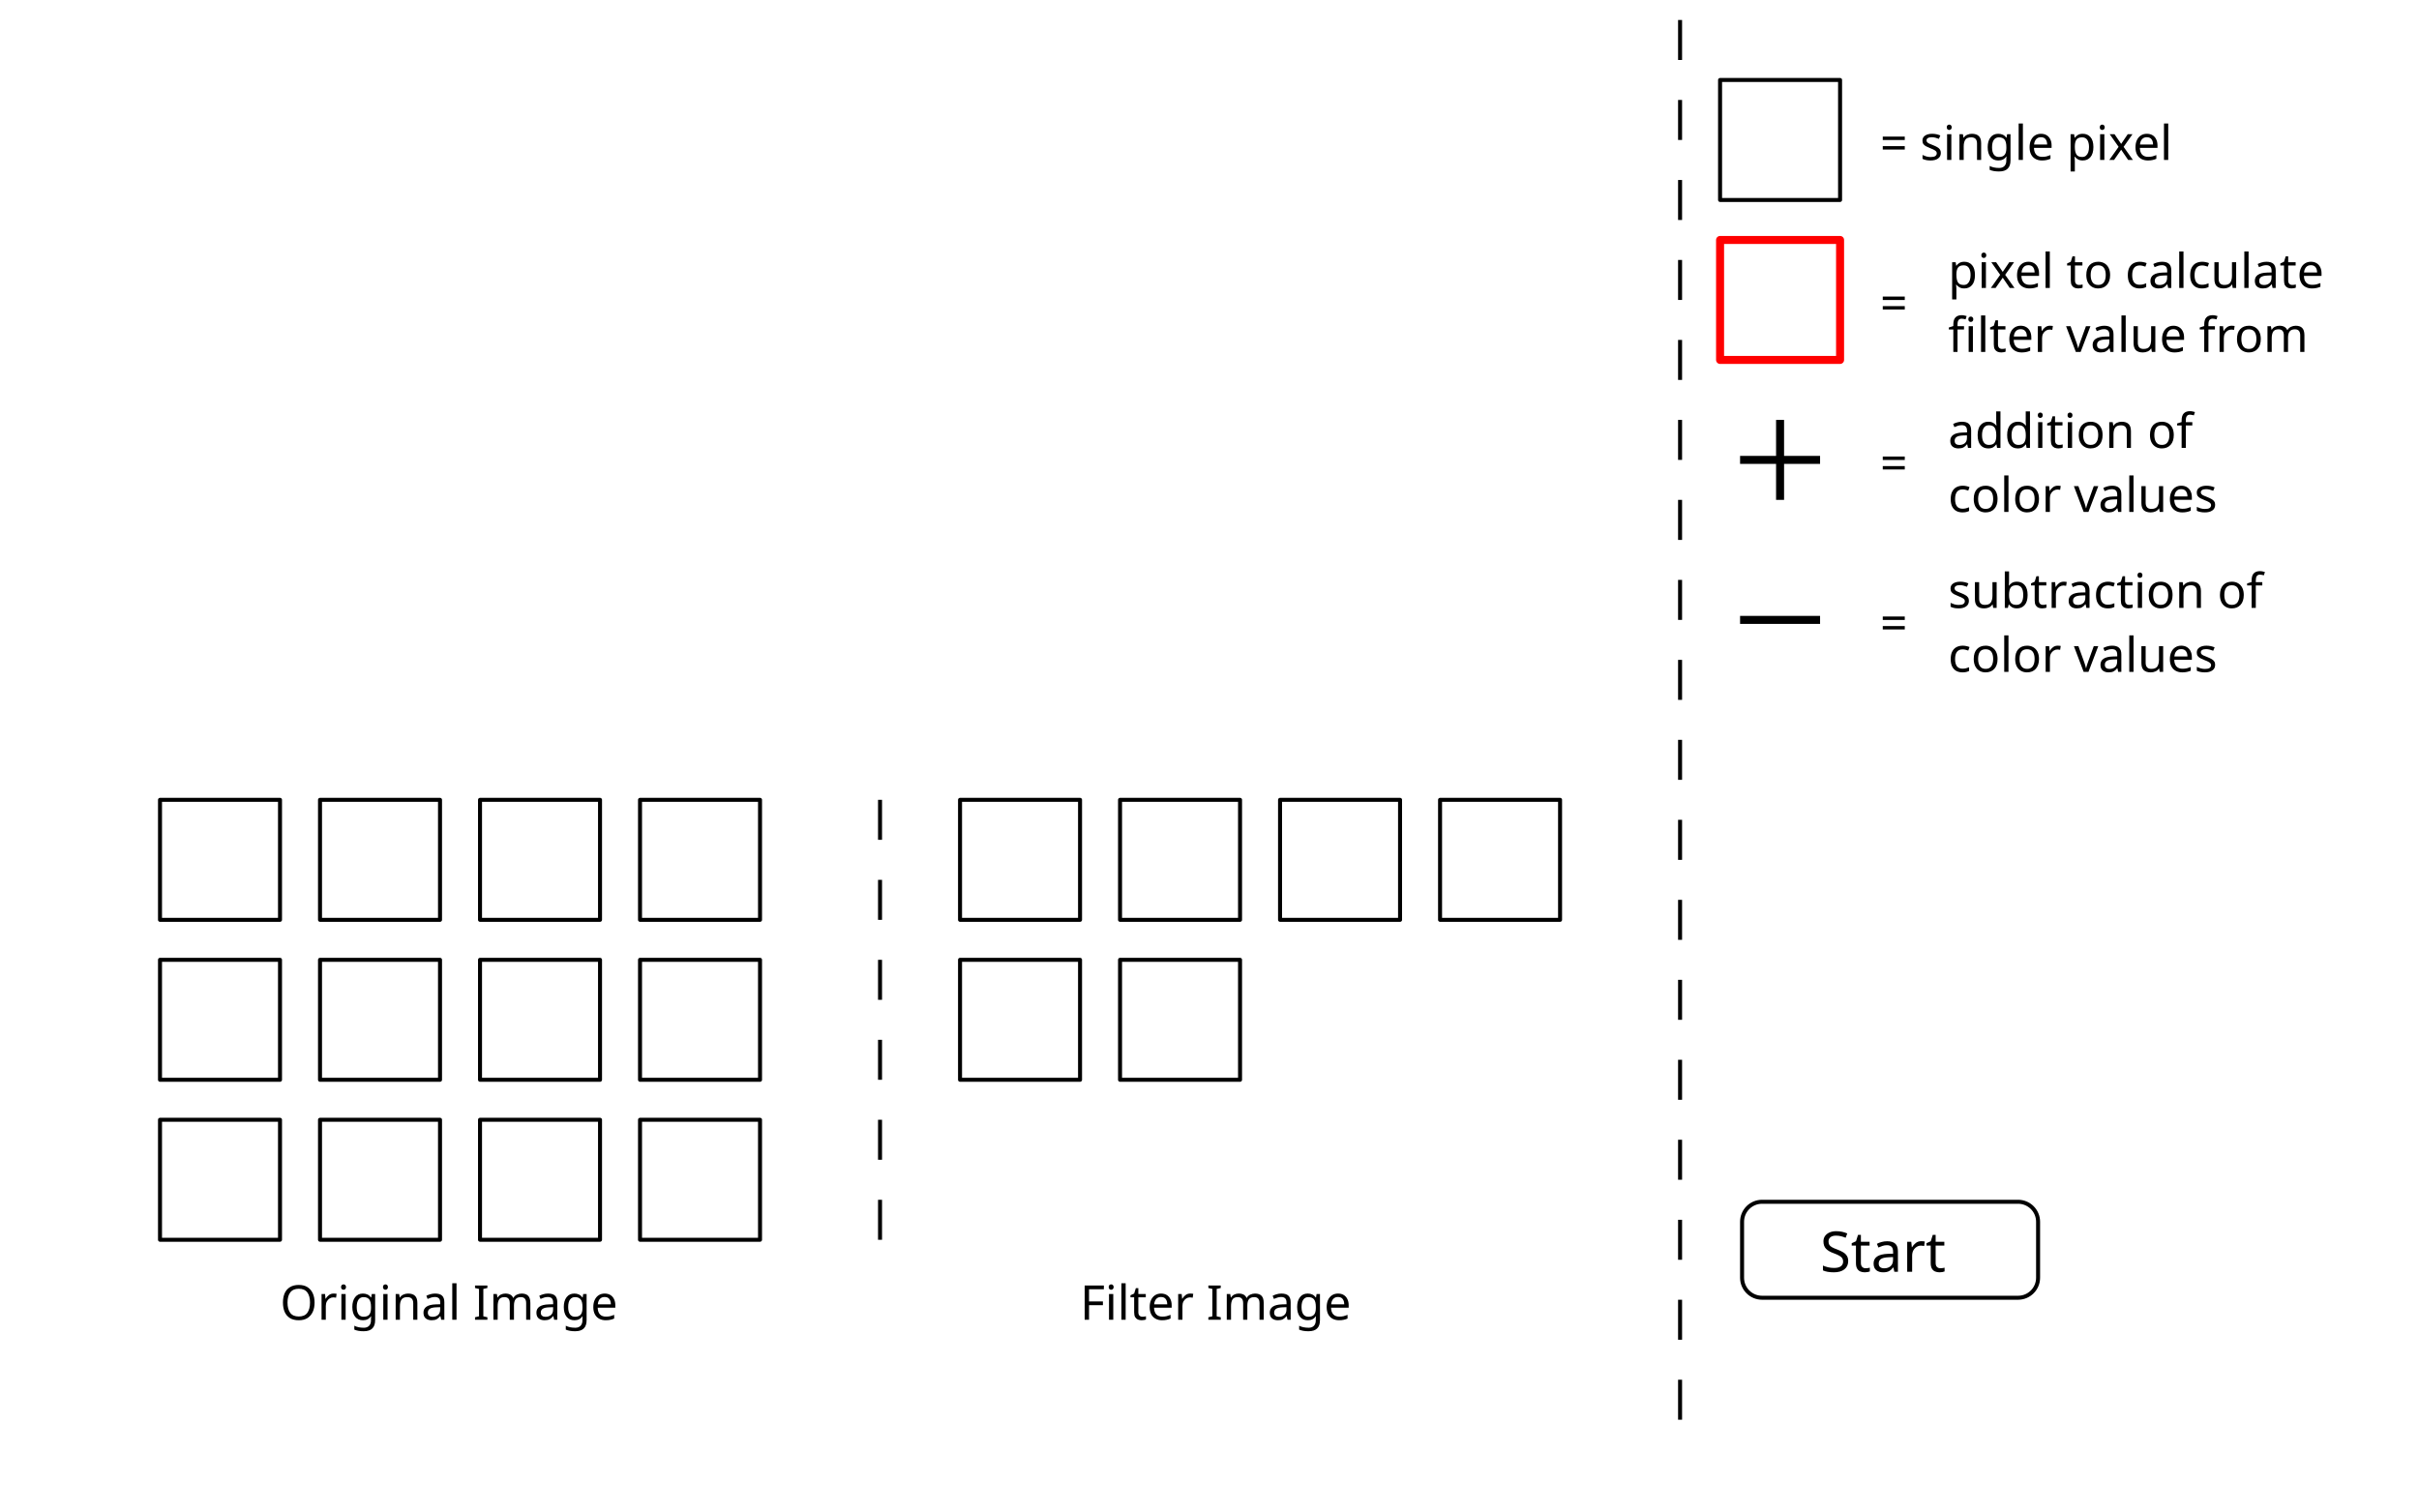
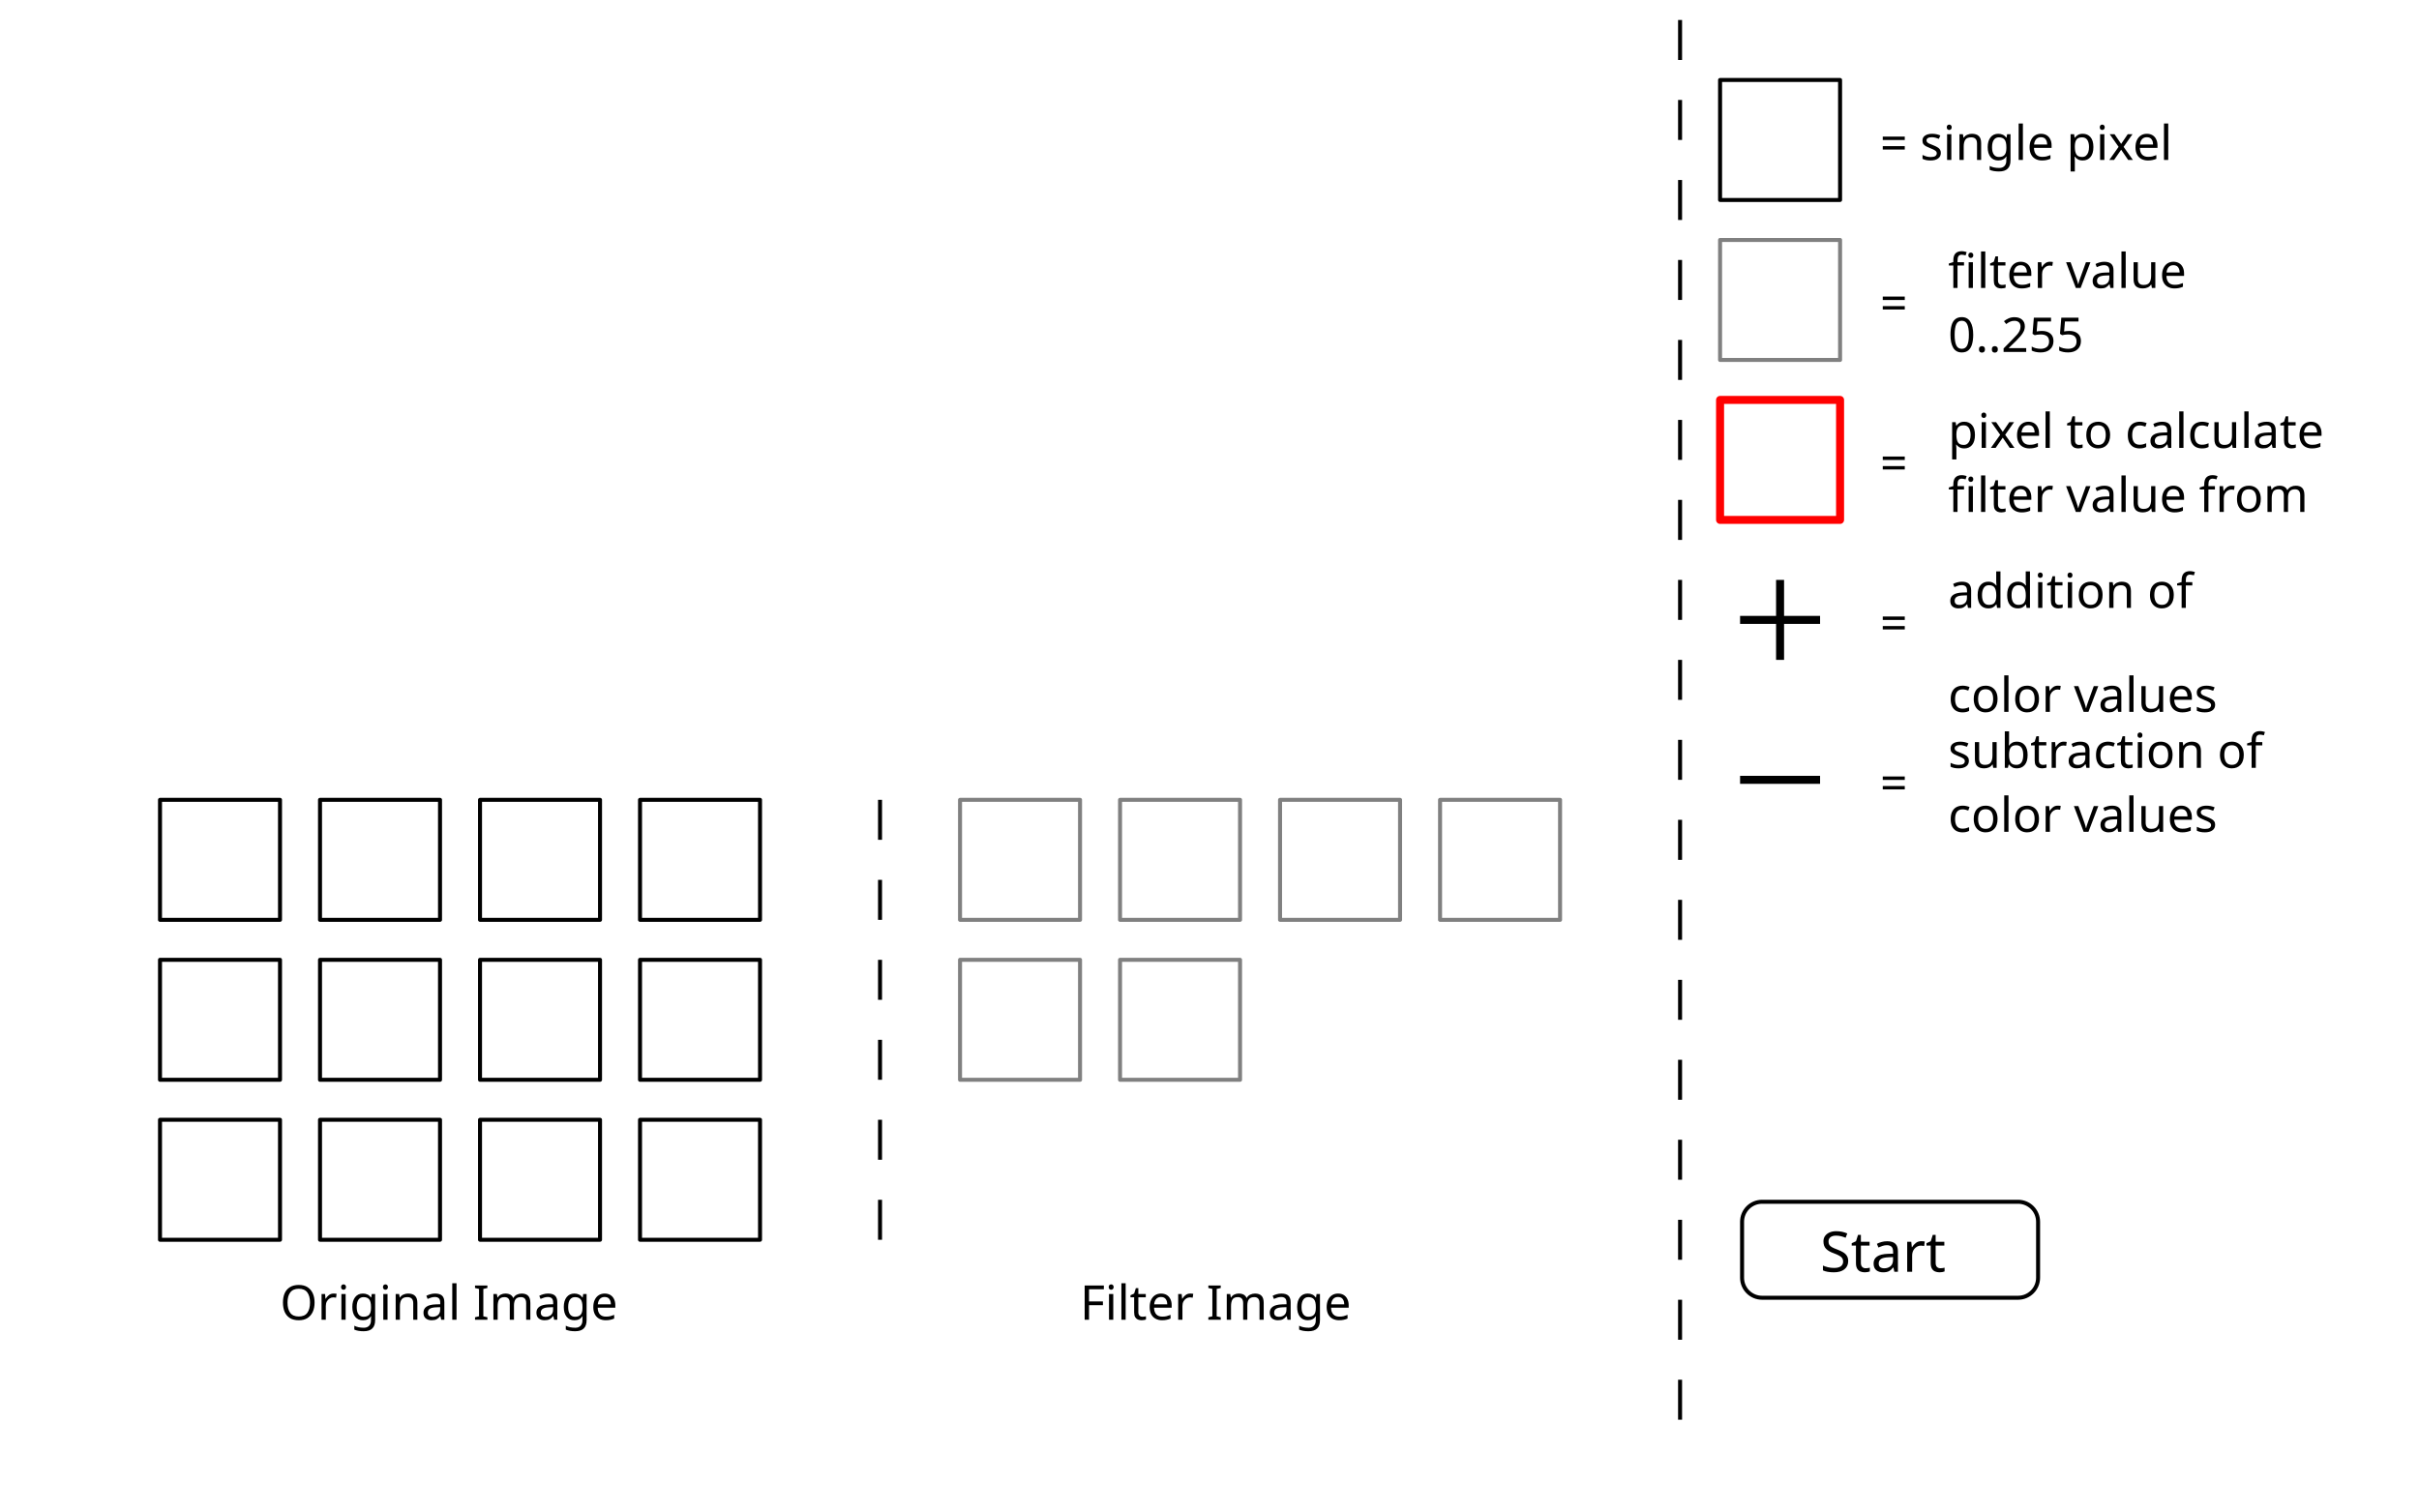
<svg xmlns="http://www.w3.org/2000/svg" xmlns:xlink="http://www.w3.org/1999/xlink" width="160mm" height="100mm" id="svg2">
  <defs id="defs4">
    <svg width="30" height="30" id="bit">
      <rect y="10" x="0.1" width="19.9" height="19.9" fill="white" stroke="black" />
      <polygon fill="white" stroke="black" points="0.1 10, 10 0.1, 29.9 0.1, 20 10" />
      <polygon fill="white" stroke="black" points="29.9 0.1, 29.9 20, 20 29.9, 20 10" />
    </svg>
    <svg width="30" height="30" id="zero">
      <use xlink:href="#bit" x="0" y="0" />
      <text x="5" y="25" fill="black" style="font-size:18px;">
        0
        </text>
    </svg>
    <svg width="30" height="30" id="one">
      <use xlink:href="#bit" x="0" y="0" />
      <text x="5" y="25" fill="black" style="font-size:18px;">
        1
        </text>
    </svg>
  </defs>
  <g style="fill:none;fill-rule:evenodd;stroke:none;stroke-width:1px;stroke-linecap:butt;stroke-linejoin:round;stroke-opacity:1;font-family:'sans';" id="g2383 " transform="scale(1)">
    <rect x="0" y="0" width="800" height="600" fill="white" />
    <rect x="40" y="200" width="30" height="30" stroke="black" fill="white" />
    <rect x="80" y="200" width="30" height="30" stroke="black" fill="white" />
    <rect x="120" y="200" width="30" height="30" stroke="black" fill="white">
      <animate attributeName="stroke-width" from="1" to="2" begin="emph1.end+1" dur="1" fill="freeze" />
      <animate attributeName="stroke-width" from="2" to="1" begin="move10.end" dur="1" fill="freeze" />
    </rect>
    <rect x="160" y="200" width="30" height="30" stroke="black" fill="white" />
    <rect x="40" y="240" width="30" height="30" stroke="black" fill="white" />
    <rect x="80" y="240" width="30" height="30" stroke="black" fill="white">
      <animate attributeName="stroke-width" from="1" to="2" begin="emph1.end+1" dur="1" fill="freeze" id="emph3" />
      <animate attributeName="stroke-width" from="2" to="1" begin="move10.end" dur="1" fill="freeze" />
    </rect>
    <rect x="120" y="240" width="30" height="30" stroke="black" fill="white">
      <animate attributeName="stroke" from="black" to="red" begin="start.click" dur="1" fill="freeze" id="emph1" />
      <animate attributeName="stroke-width" from="1" to="2" begin="start.click" dur="1" fill="freeze" id="emph2" />
      <animate attributeName="stroke" from="red" to="black" begin="move10.end" dur="1" fill="freeze" />
      <animate attributeName="stroke-width" from="2" to="1" begin="move10.end" dur="1" fill="freeze" />
    </rect>
    <rect x="160" y="240" width="30" height="30" stroke="black" fill="white">
      <animate attributeName="stroke-width" from="1" to="2" begin="emph1.end+1" dur="1" fill="freeze" />
      <animate attributeName="stroke-width" from="2" to="1" begin="move10.end" dur="1" fill="freeze" />
    </rect>
    <rect x="40" y="280" width="30" height="30" stroke="black" fill="white" />
    <rect x="80" y="280" width="30" height="30" stroke="black" fill="white" />
    <rect x="120" y="280" width="30" height="30" stroke="black" fill="white">
      <animate attributeName="stroke-width" from="1" to="2" begin="emph1.end+1" dur="1" fill="freeze" />
      <animate attributeName="stroke-width" from="2" to="1" begin="move10.end" dur="1" fill="freeze" />
    </rect>
    <rect x="160" y="280" width="30" height="30" stroke="black" fill="white" />
-     <rect x="240" y="200" width="30" height="30" stroke="black" fill="white" />
-     <rect x="280" y="200" width="30" height="30" stroke="black" fill="white" />
-     <rect x="320" y="200" width="30" height="30" stroke="black" fill="white" />
-     <rect x="360" y="200" width="30" height="30" stroke="black" fill="white" />
-     <rect x="240" y="240" width="30" height="30" stroke="black" fill="white" />
-     <rect x="280" y="240" width="30" height="30" stroke="black" fill="white" />
+     <rect x="240" y="200" width="30" height="30" stroke="grey" fill="white" />
+     <rect x="280" y="200" width="30" height="30" stroke="grey" fill="white" />
+     <rect x="320" y="200" width="30" height="30" stroke="grey" fill="white" />
+     <rect x="360" y="200" width="30" height="30" stroke="grey" fill="white" />
+     <rect x="240" y="240" width="30" height="30" stroke="grey" fill="white" />
+     <rect x="280" y="240" width="30" height="30" stroke="grey" fill="white" />
    <rect x="120" y="240" width="30" height="30" stroke="black" fill="white" opacity="0">
      <animate attributeName="x" from="120" to="120" dur="0" begin="start.click" fill="freeze" />
      <animate attributeName="y" from="240" to="240" dur="0" begin="start.click" fill="freeze" />
      <animate attributeName="opacity" from="0" to="0" dur="0" begin="start.click" fill="freeze" />
      <animate attributeName="opacity" from="1" to="1" dur="0" begin="move05.end+2" fill="freeze" />
      <animate attributeName="x" from="120" to="240" begin="move05.end+2" dur="1" fill="freeze" id="move06" />
      <animate attributeName="y" from="240" to="100" begin="move05.end+2" dur="1" fill="freeze" />
      <set attributeName="fill" to="green" begin="move06.end+1" fill="freeze" />
      <set attributeName="fill" to="white" begin="move09.end" fill="freeze" />
+       <set attributeName="stroke" to="grey" begin="move09.end" fill="freeze" />
      <animate attributeName="x" from="240" to="320" begin="move09.end+2" dur="1" fill="freeze" id="move10" />
      <animate attributeName="y" from="100" to="240" begin="move09.end+2" dur="1" fill="freeze" />
    </rect>
    <rect x="240" y="100" width="30" height="30" stroke="black" fill="red" opacity="0">
      <set attributeName="opacity" to="1" begin="move06.end+1" fill="freeze" />
      <animate attributeName="y" from="100" to="60" begin="move06.end+1" dur="1" fill="freeze" id="move07" />
      <animate attributeName="y" from="60" to="100" begin="move08.end+2" dur="1" fill="freeze" id="move09" />
      <set attributeName="opacity" to="0" begin="move09.end" fill="freeze" />
    </rect>
    <rect x="240" y="-280" width="30" height="30" stroke="black" fill="blue" opacity="0">
      <set attributeName="opacity" to="1" begin="move06.end+1" fill="freeze" />
      <animate attributeName="y" from="100" to="140" begin="move06.end+1" dur="1" fill="freeze" />
      <animate attributeName="y" from="140" to="100" begin="move08.end+2" dur="1" fill="freeze" />
      <set attributeName="opacity" to="0" begin="move09.end" fill="freeze" />
    </rect>
    <rect x="160" y="240" width="30" height="30" stroke="black" fill="white" opacity="0">
      <animate attributeName="x" from="160" to="160" dur="0" begin="start.click" fill="freeze" />
      <animate attributeName="y" from="240" to="240" dur="0" begin="start.click" fill="freeze" />
      <animate attributeName="fill" from="white" to="white" dur="0" begin="start.click" fill="freeze" />
      <set attributeName="opacity" to="1" begin="emph3.end+1" fill="freeze" />
      <animate attributeName="y" from="240" to="100" begin="emph3.end+1" dur="1" fill="freeze" />
      <animate attributeName="fill" from="green" to="green" dur="0" begin="move01.end+1" fill="freeze" />
      <animate attributeName="x" from="160" to="240" begin="move07.end+1" dur="1" fill="freeze" id="move08" />
      <set attributeName="opacity" to="0" begin="move08.end" fill="freeze" />
    </rect>
    <rect x="160" y="100" width="30" height="30" stroke="black" fill="red" opacity="0">
      <animate attributeName="x" from="160" to="160" dur="0" begin="start.click" fill="freeze" />
      <animate attributeName="y" from="100" to="100" dur="0" begin="start.click" fill="freeze" />
      <set attributeName="opacity" to="1" begin="move01.end+1" fill="freeze" />
      <animate attributeName="y" from="100" to="60" begin="move01.end+1" dur="1" fill="freeze" />
      <animate attributeName="x" from="160" to="240" begin="move07.end+1" dur="1" fill="freeze" />
      <set attributeName="opacity" to="0" begin="move08.end" fill="freeze" />
    </rect>
    <rect x="160" y="100" width="30" height="30" stroke="black" fill="blue" opacity="0">
      <animate attributeName="x" from="160" to="160" dur="0" begin="start.click" fill="freeze" />
      <animate attributeName="y" from="100" to="100" dur="0" begin="start.click" fill="freeze" />
      <set attributeName="opacity" to="1" begin="move01.end+1" fill="freeze" />
      <animate attributeName="y" from="100" to="140" begin="move01.end+1" dur="1" fill="freeze" />
      <animate attributeName="x" from="160" to="240" begin="move07.end+1" dur="1" fill="freeze" />
      <set attributeName="opacity" to="0" begin="move08.end" fill="freeze" />
    </rect>
    <rect x="120" y="200" width="30" height="30" stroke="black" fill="white" opacity="0">
      <animate attributeName="x" from="120" to="120" dur="0" begin="start.click" fill="freeze" />
      <animate attributeName="y" from="200" to="200" dur="0" begin="start.click" fill="freeze" />
      <animate attributeName="fill" from="white" to="white" dur="0" begin="start.click" fill="freeze" />
      <set attributeName="opacity" to="1" begin="emph3.end+1" fill="freeze" />
      <animate attributeName="y" from="200" to="100" begin="emph3.end+1" dur="1" fill="freeze" id="move01" />
      <animate attributeName="fill" from="green" to="green" dur="0" begin="move01.end+1" fill="freeze" />
      <animate attributeName="x" from="120" to="160" begin="move04.end+2" dur="1" fill="freeze" id="move05" />
      <set attributeName="opacity" to="0" begin="move05.end" fill="freeze" />
    </rect>
    <rect x="120" y="100" width="30" height="30" stroke="black" fill="red" opacity="0">
      <animate attributeName="x" from="120" to="120" dur="0" begin="start.click" fill="freeze" />
      <animate attributeName="y" from="100" to="100" dur="0" begin="start.click" fill="freeze" />
      <set attributeName="opacity" to="1" begin="move01.end+1" fill="freeze" />
      <animate attributeName="y" from="100" to="60" begin="move01.end+1" dur="1" fill="freeze" id="move02" />
      <animate attributeName="x" from="120" to="160" begin="move04.end+2" dur="1" fill="freeze" />
      <set attributeName="opacity" to="0" begin="move05.end" fill="freeze" />
    </rect>
    <rect x="120" y="100" width="30" height="30" stroke="black" fill="blue" opacity="0">
      <animate attributeName="x" from="120" to="120" dur="0" begin="start.click" fill="freeze" />
      <animate attributeName="y" from="100" to="200" dur="0" begin="start.click" fill="freeze" />
      <set attributeName="opacity" to="1" begin="move01.end+1" fill="freeze" />
      <animate attributeName="y" from="100" to="140" begin="move01.end+1" dur="1" fill="freeze" />
      <animate attributeName="x" from="120" to="160" begin="move04.end+2" dur="1" fill="freeze" />
      <set attributeName="opacity" to="0" begin="move05.end" fill="freeze" />
    </rect>
    <rect x="80" y="240" width="30" height="30" stroke="black" fill="white" opacity="0">
      <animate attributeName="x" from="80" to="80" dur="0" begin="start.click" fill="freeze" />
      <animate attributeName="y" from="240" to="240" dur="0" begin="start.click" fill="freeze" />
      <animate attributeName="fill" from="white" to="white" dur="0" begin="start.click" fill="freeze" />
      <set attributeName="opacity" to="1" begin="emph3.end+1" fill="freeze" />
      <animate attributeName="y" from="240" to="100" begin="emph3.end+1" dur="1" fill="freeze" />
      <animate attributeName="fill" from="green" to="green" dur="0" begin="move01.end+1" fill="freeze" />
      <animate attributeName="x" from="80" to="120" begin="move03.end+2" dur="1" fill="freeze" id="move04" />
      <set attributeName="opacity" to="0" begin="move04.end" fill="freeze" />
    </rect>
    <rect x="80" y="100" width="30" height="30" stroke="black" fill="red" opacity="0">
      <animate attributeName="x" from="80" to="80" dur="0" begin="start.click" fill="freeze" />
      <animate attributeName="y" from="100" to="100" dur="0" begin="start.click" fill="freeze" />
      <set attributeName="opacity" to="1" begin="move01.end+1" fill="freeze" />
      <animate attributeName="y" from="100" to="60" begin="move01.end+1" dur="1" fill="freeze" />
      <animate attributeName="x" from="80" to="120" begin="move03.end+2" dur="1" fill="freeze" />
      <set attributeName="opacity" to="0" begin="move04.end" fill="freeze" />
    </rect>
    <rect x="80" y="100" width="30" height="30" stroke="black" fill="blue" opacity="0">
      <animate attributeName="x" from="80" to="80" dur="0" begin="start.click" fill="freeze" />
      <animate attributeName="y" from="100" to="100" dur="0" begin="start.click" fill="freeze" />
      <set attributeName="opacity" to="1" begin="move01.end+1" fill="freeze" />
      <animate attributeName="y" from="100" to="140" begin="move01.end+1" dur="1" fill="freeze" />
      <animate attributeName="x" from="80" to="120" begin="move03.end+2" dur="1" fill="freeze" />
      <set attributeName="opacity" to="0" begin="move04.end" fill="freeze" />
    </rect>
    <rect x="120" y="280" width="30" height="30" stroke="black" fill="white" opacity="0">
      <animate attributeName="x" from="120" to="120" dur="0" begin="start.click" fill="freeze" />
      <animate attributeName="y" from="280" to="280" dur="0" begin="start.click" fill="freeze" />
      <animate attributeName="fill" from="white" to="white" dur="0" begin="start.click" fill="freeze" />
      <set attributeName="opacity" to="1" begin="emph3.end+1" fill="freeze" />
      <animate attributeName="y" from="280" to="100" begin="emph3.end+1" dur="1" fill="freeze" />
      <animate attributeName="x" from="120" to="40" begin="emph3.end+1" dur="1" fill="freeze" />
      <animate attributeName="fill" from="green" to="green" dur="0" begin="move01.end+1" fill="freeze" />
      <animate attributeName="x" from="40" to="80" begin="move02.end+1" dur="1" fill="freeze" id="move03" />
      <set attributeName="opacity" to="0" begin="move03.end" fill="freeze" />
    </rect>
    <rect x="40" y="100" width="30" height="30" stroke="black" fill="red" opacity="0">
      <animate attributeName="x" from="40" to="40" dur="0" begin="start.click" fill="freeze" />
      <animate attributeName="y" from="100" to="100" dur="0" begin="start.click" fill="freeze" />
      <set attributeName="opacity" to="1" begin="move01.end+1" fill="freeze" />
      <animate attributeName="y" from="100" to="60" begin="move01.end+1" dur="1" fill="freeze" />
      <animate attributeName="x" from="40" to="80" begin="move02.end+1" dur="1" fill="freeze" />
      <set attributeName="opacity" to="0" begin="move03.end" fill="freeze" />
    </rect>
    <rect x="40" y="100" width="30" height="30" stroke="black" fill="blue" opacity="0">
      <animate attributeName="x" from="40" to="40" dur="0" begin="start.click" fill="freeze" />
      <animate attributeName="y" from="100" to="100" dur="0" begin="start.click" fill="freeze" />
      <set attributeName="opacity" to="1" begin="move01.end+1" fill="freeze" />
      <animate attributeName="y" from="100" to="140" begin="move01.end+1" dur="1" fill="freeze" />
      <animate attributeName="x" from="40" to="80" begin="move02.end+1" dur="1" fill="freeze" />
      <set attributeName="opacity" to="0" begin="move03.end" fill="freeze" />
    </rect>
    <path d="M 220 200 l 0 110" stroke="black" stroke-dasharray="10,10" />
    <svg x="80" y="60" width="30" height="110" stroke-width="2" opacity="0">
      <animate attributeName="x" from="80" to="80" dur="0" fill="freeze" begin="start.click" />
      <set attributeName="opacity" to="1" dur="1" begin="move03.end" />
      <animate attributeName="x" from="120" to="120" dur="0" fill="freeze" begin="move04.end" />
      <set attributeName="opacity" to="1" dur="0.99" begin="move04.end+0.01" />
      <animate attributeName="x" from="160" to="160" dur="0" fill="freeze" begin="move05.end" />
      <set attributeName="opacity" to="1" dur="0.99" begin="move05.end+0.01" />
      <line x1="15" y1="5" x2="15" y2="25" stroke="black" />
      <line x1="5" y1="15" x2="25" y2="15" stroke="black" />
      <line x1="15" y1="45" x2="15" y2="65" stroke="black" />
      <line x1="5" y1="55" x2="25" y2="55" stroke="black" />
      <line x1="15" y1="85" x2="15" y2="105" stroke="black" />
      <line x1="5" y1="95" x2="25" y2="95" stroke="black" />
    </svg>
    <svg x="240" y="100" width="30" height="30" stroke-width="2" opacity="0">
      <set attributeName="opacity" to="1" dur="1" begin="move09.end" />
      <line x1="15" y1="5" x2="15" y2="25" stroke="black" />
      <line x1="5" y1="15" x2="25" y2="15" stroke="black" />
    </svg>
    <svg x="240" y="60" width="30" height="110" stroke-width="2" opacity="0">
      <set attributeName="opacity" to="1" dur="1" begin="move08.end" />
      <line x1="5" y1="15" x2="25" y2="15" stroke="black" />
      <line x1="5" y1="55" x2="25" y2="55" stroke="black" />
      <line x1="5" y1="95" x2="25" y2="95" stroke="black" />
    </svg>
    <text x="70" y="330" fill="black">
Original Image
</text>
    <text x="270" y="330" fill="black">
Filter Image
</text>
    <path d="M 420 5 l 0 350" stroke="black" stroke-dasharray="10,10" />
    <rect x="430" y="20" width="30" height="30" stroke="black" fill="white" />
    <text x="470" y="40" fill="black" font-size="12">
= single pixel
</text>
-     <rect x="430" y="60" width="30" height="30" stroke="red" stroke-width="2" fill="white" />
+     <rect x="430" y="60" width="30" height="30" stroke="grey" fill="white" />
    <text x="470" y="80" fill="black" font-size="12">
=
</text>
    <text x="487" y="72" fill="black" font-size="12">
+ filter value
+ </text>
+     <text x="487" y="88" fill="black" font-size="12">
+ 0..255
+ </text>
+     <rect x="430" y="100" width="30" height="30" stroke="red" stroke-width="2" fill="white" />
+     <text x="470" y="120" fill="black" font-size="12">
+ =
+ </text>
+     <text x="487" y="112" fill="black" font-size="12">
pixel to calculate
</text>
-     <text x="487" y="88" fill="black" font-size="12">
+     <text x="487" y="128" fill="black" font-size="12">
filter value from
</text>
-     <svg x="430" y="100" width="30" height="30" stroke-width="2">
+     <svg x="430" y="140" width="30" height="30" stroke-width="2">
      <line x1="15" y1="5" x2="15" y2="25" stroke="black" />
      <line x1="5" y1="15" x2="25" y2="15" stroke="black" />
    </svg>
-     <text x="470" y="120" fill="black" font-size="12">
- =
- </text>
-     <text x="487" y="112" fill="black" font-size="12">
+     <text x="470" y="160" fill="black" font-size="12">
+ =
+ </text>
+     <text x="487" y="152" fill="black" font-size="12">
addition of
</text>
-     <text x="487" y="128" fill="black" font-size="12">
+     <text x="487" y="178" fill="black" font-size="12">
color values
</text>
-     <svg x="430" y="140" width="30" height="30" stroke-width="2">
-       <line x1="5" y1="15" x2="25" y2="15" stroke="black" />
-     </svg>
-     <text x="470" y="160" fill="black" font-size="12">
- =
- </text>
-     <text x="487" y="152" fill="black" font-size="12">
+     <svg x="430" y="180" width="30" height="30" stroke-width="2">
+       <line x1="5" y1="15" x2="25" y2="15" stroke="black" />
+     </svg>
+     <text x="470" y="200" fill="black" font-size="12">
+ =
+ </text>
+     <text x="487" y="192" fill="black" font-size="12">
subtraction of
</text>
-     <text x="487" y="168" fill="black" font-size="12">
+     <text x="487" y="208" fill="black" font-size="12">
color values
</text>
    <svg height="25" width="75" x="435" y="300" id="start">
      <set attributeName="x" to="-100" begin="start.click" />
      <set attributeName="x" to="435" begin="move10.end+2" />
      <rect height="24" width="74" x="0.5" y="0.5" rx="5" ry="5" stroke="black" fill="white" />
      <text fill="black" x="20" y="18" style="font-size:14px;">
Start
</text>
    </svg>
  </g>
</svg>
